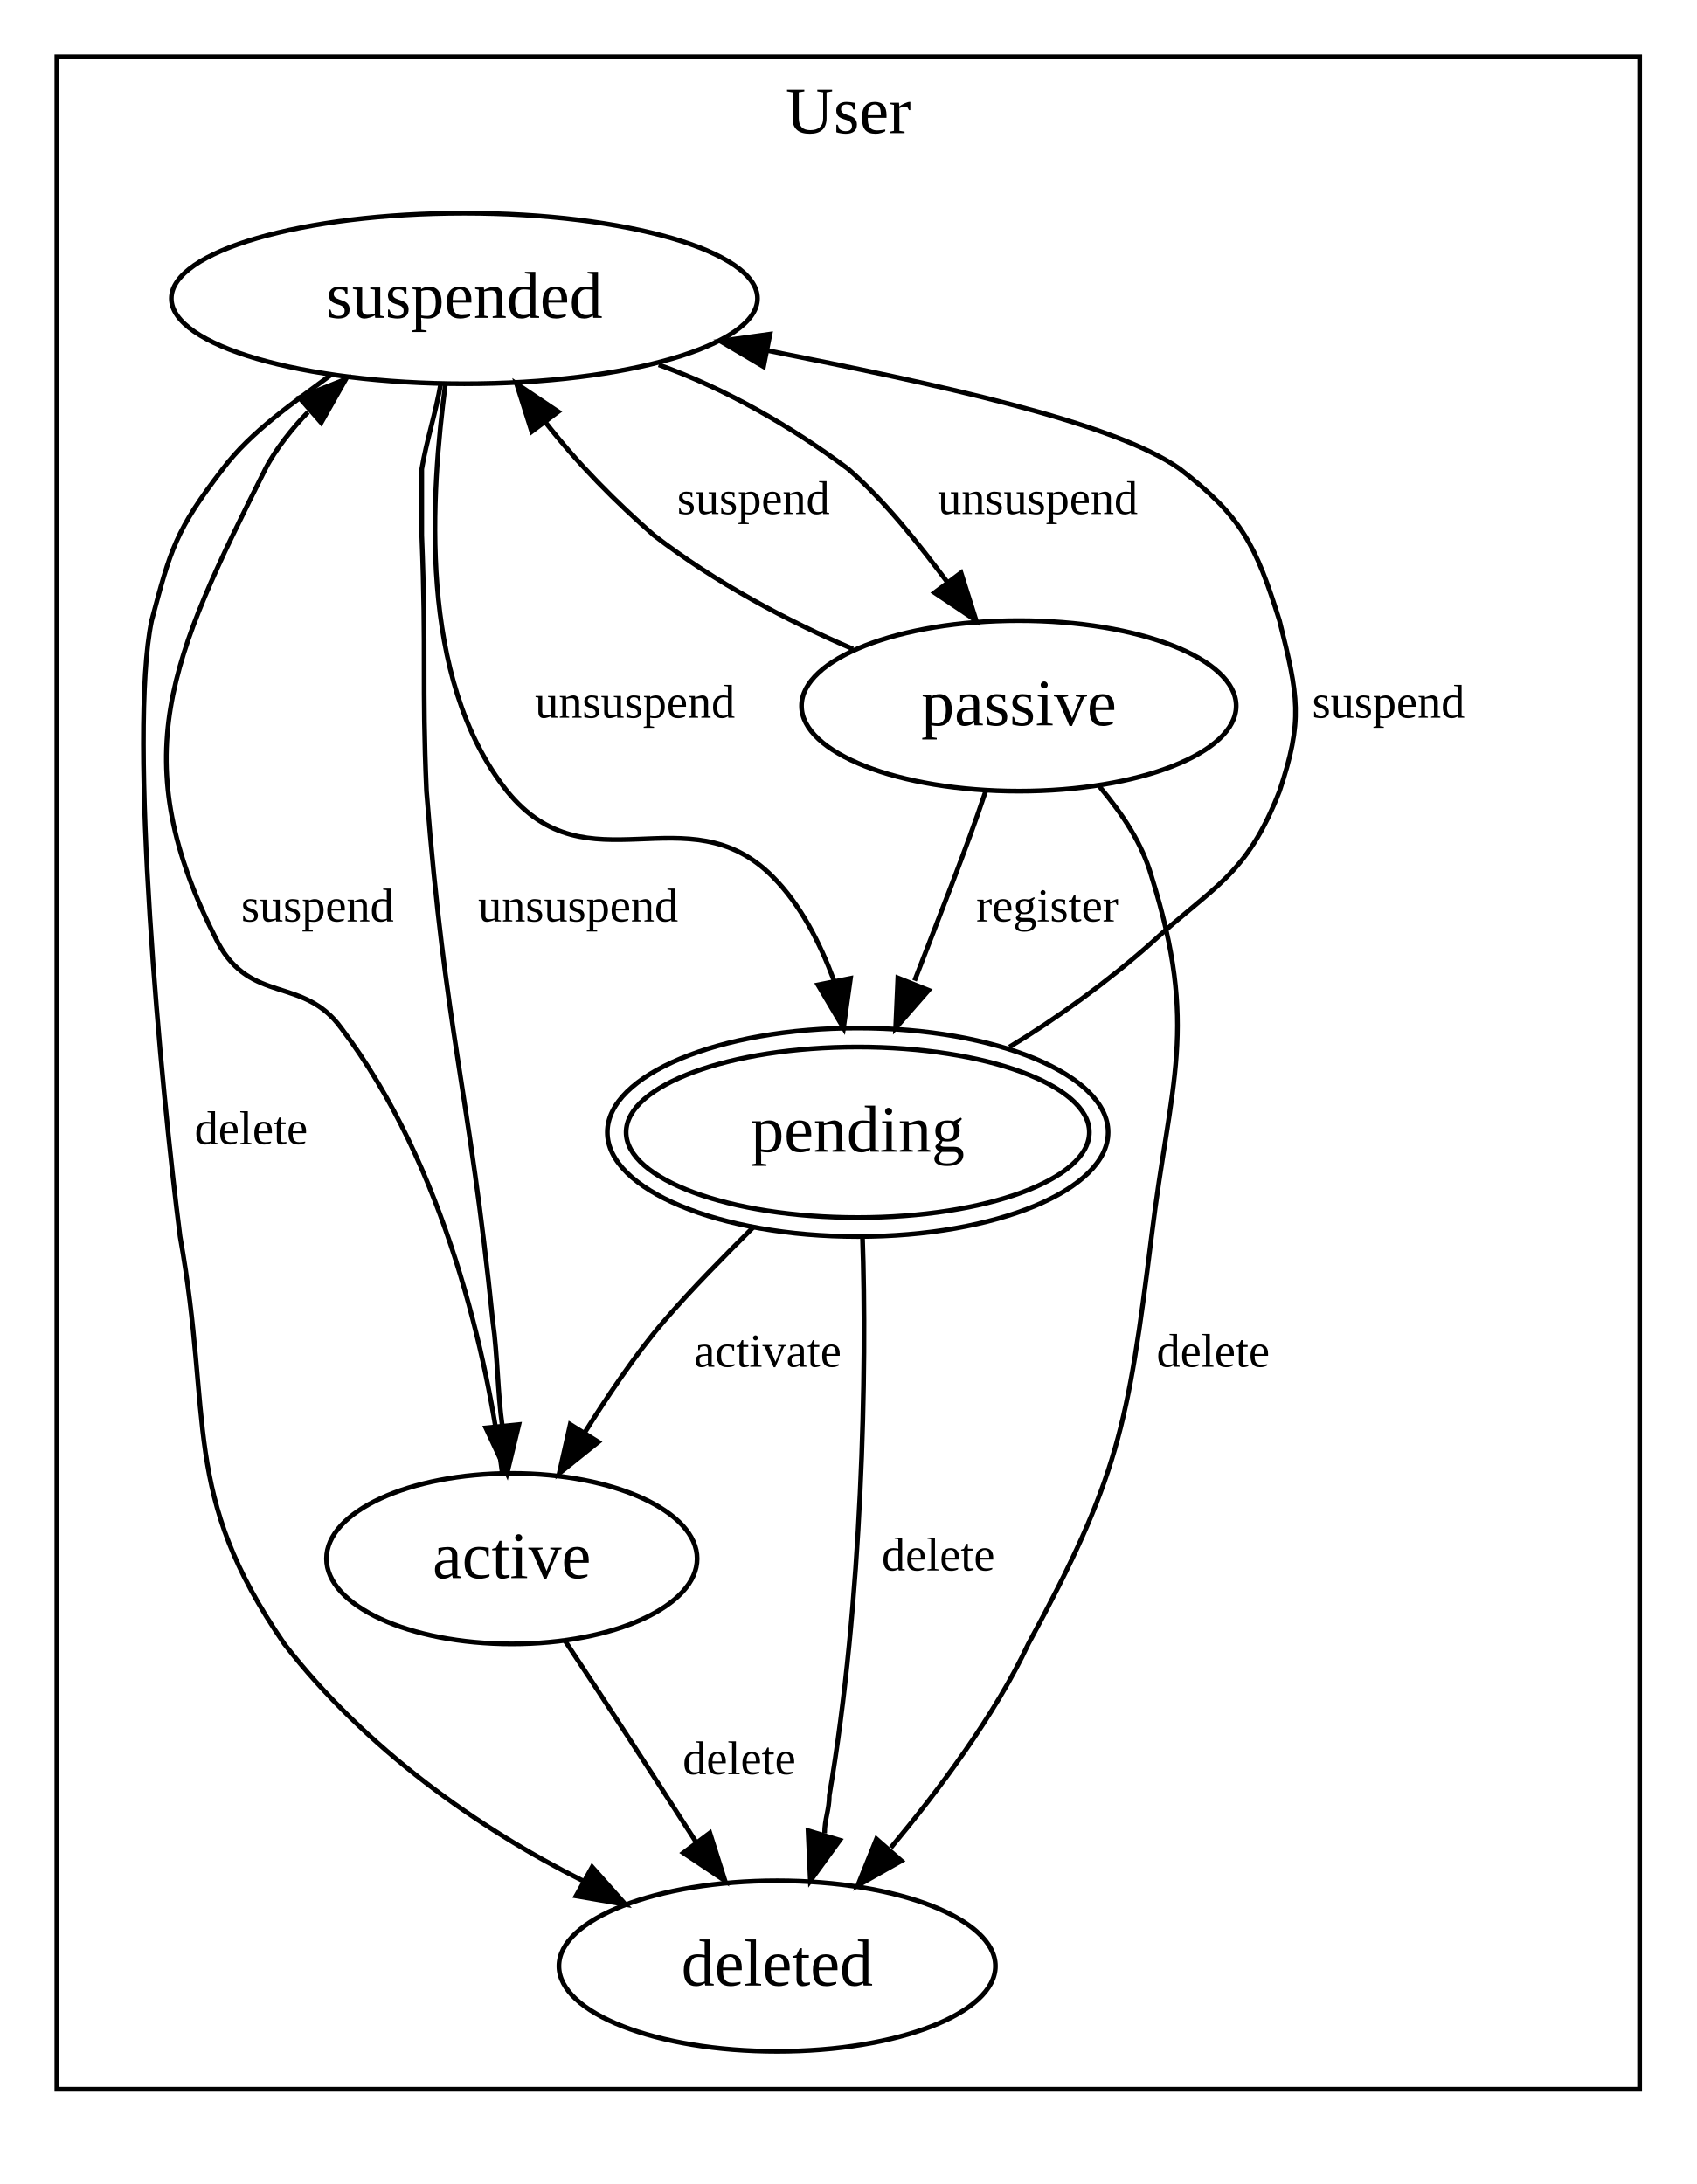
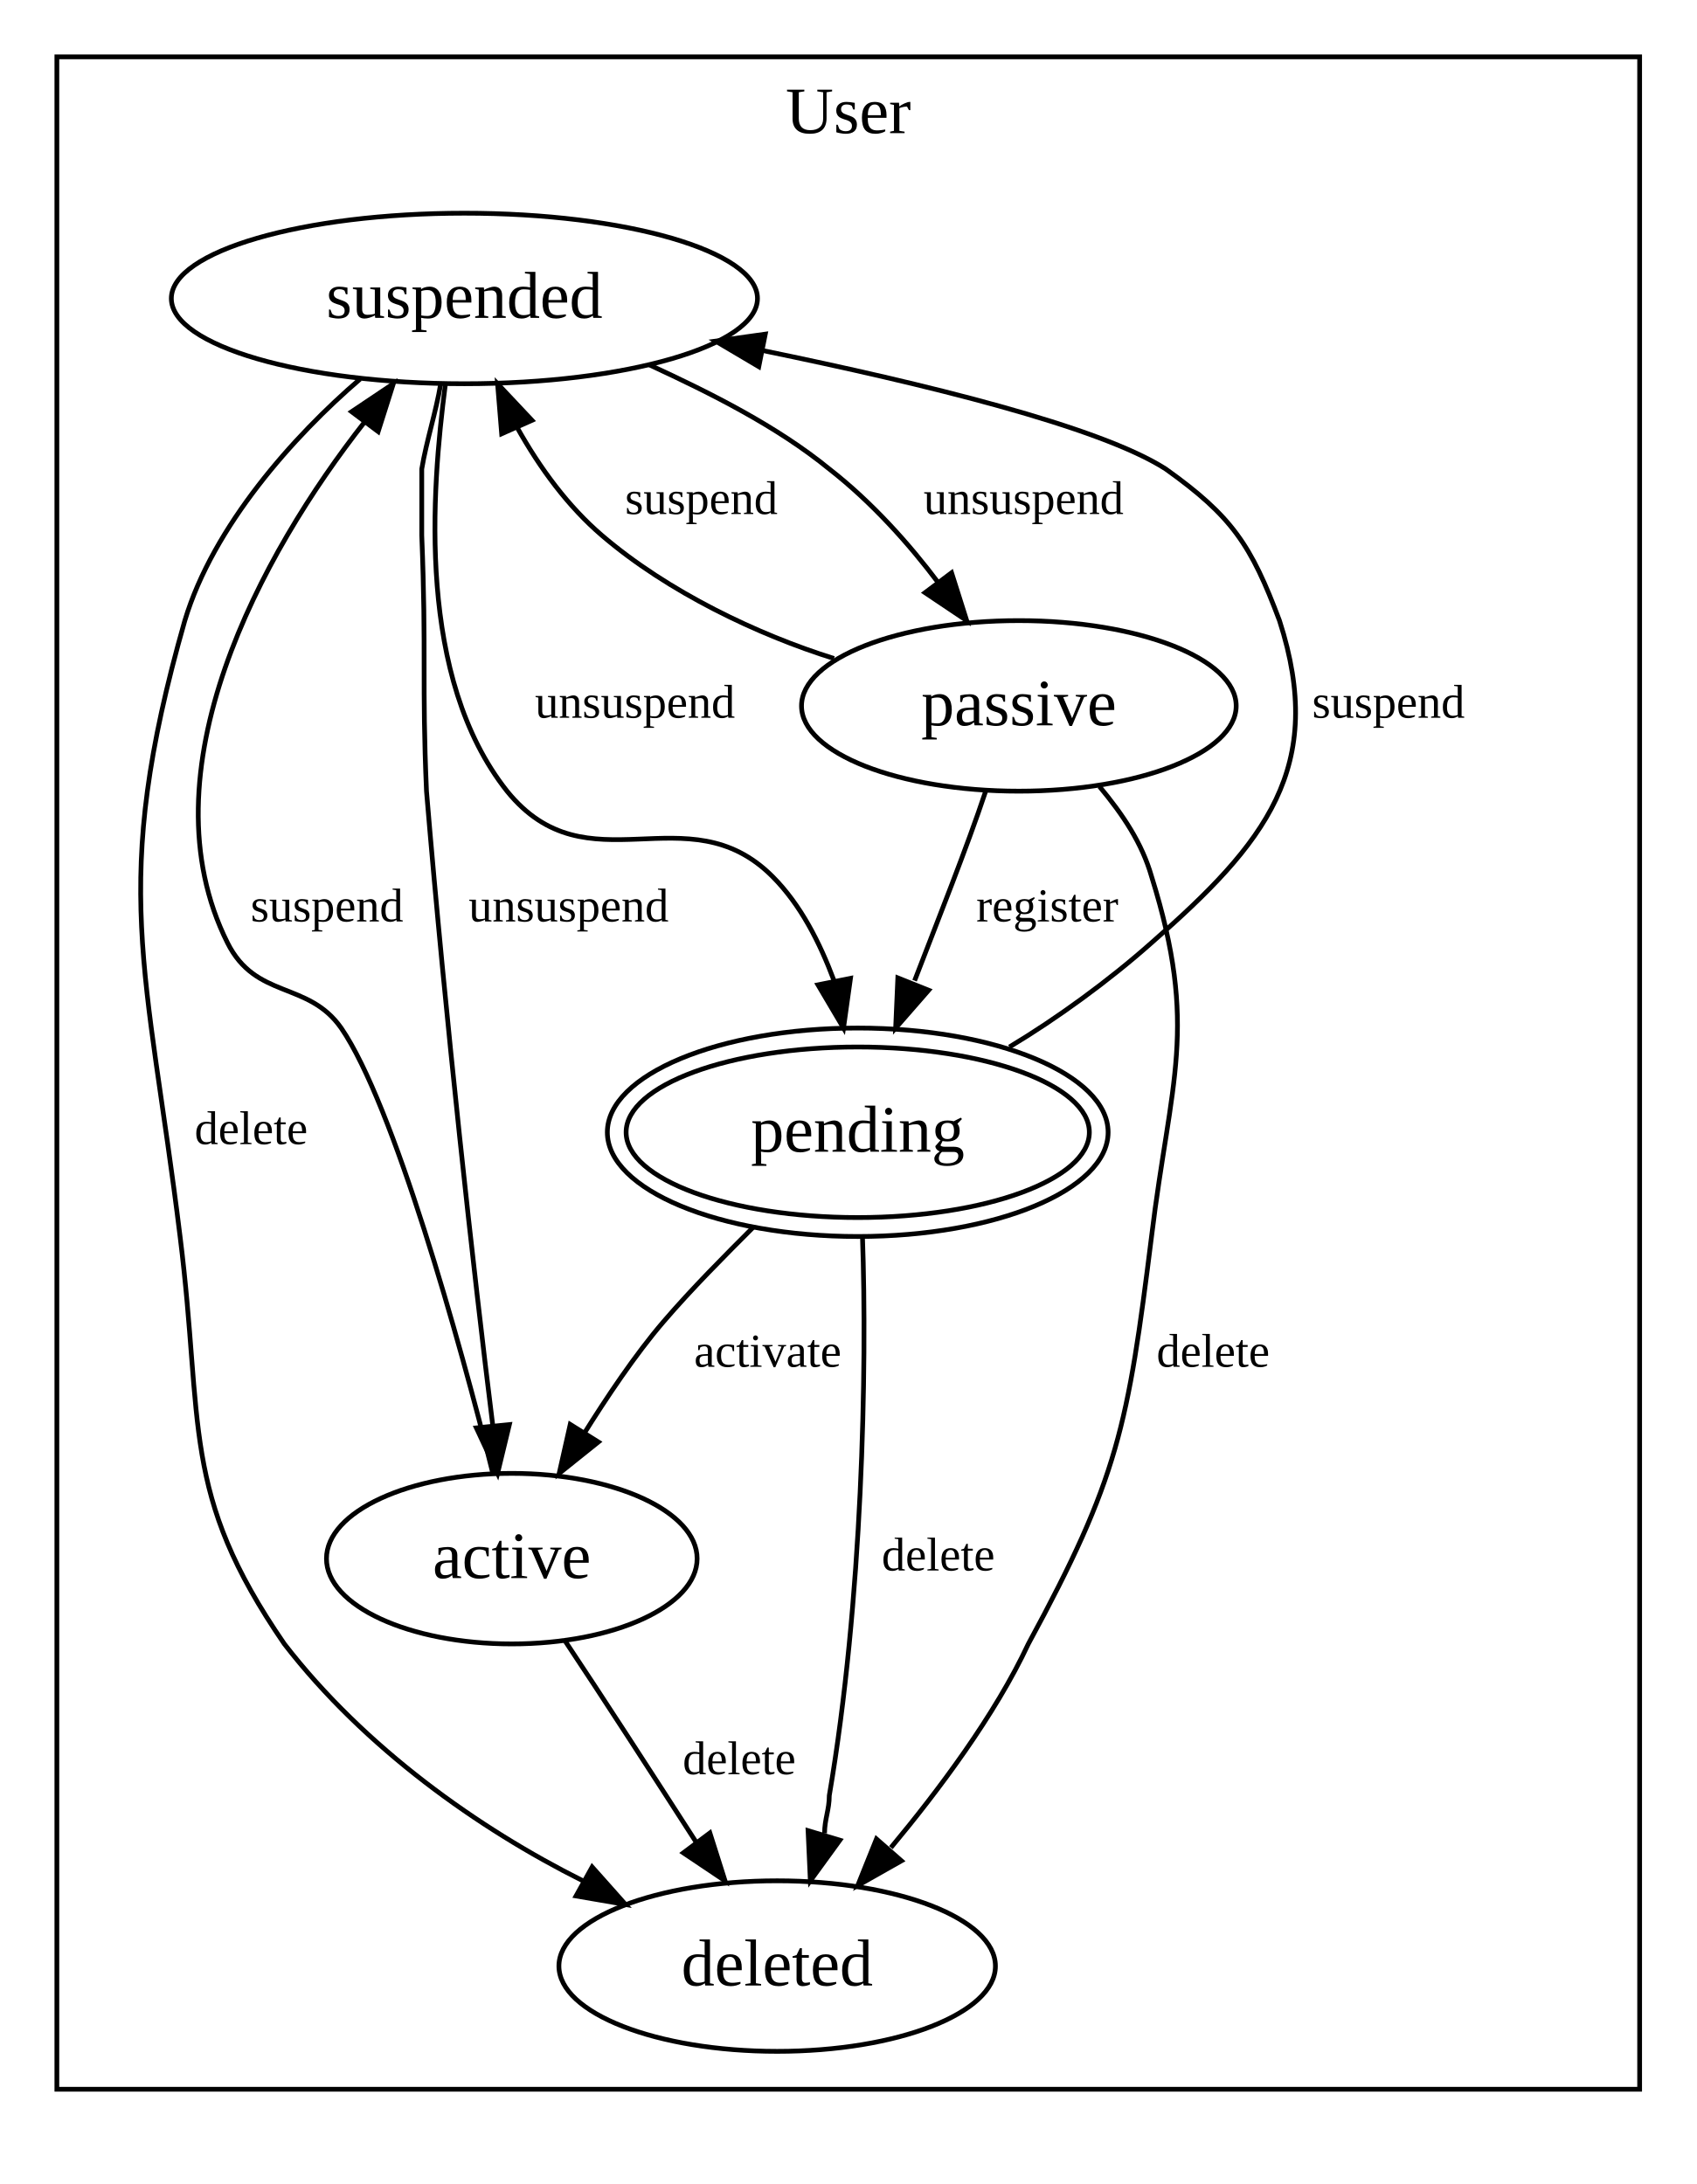
<svg xmlns="http://www.w3.org/2000/svg" width="358pt" height="461pt" viewBox="0.00 0.00 358.00 461.00">
  <g id="graph0" class="graph" transform="scale(1 1) rotate(0) translate(4 457)">
    <polygon style="fill:white;stroke:white;" points="-4,4 -4,-457 354,-457 354,4 -4,4" />
    <g id="cluster2" class="cluster">
      <polygon style="fill:none;stroke:black;" points="8,-16 8,-445 342,-445 342,-16 8,-16" />
      <text text-anchor="middle" x="175" y="-428.9" style="font-family:Times New Roman;font-size:14.00;">User</text>
    </g>
    <g id="node2" class="node">
      <ellipse style="fill:none;stroke:black;" cx="94" cy="-394" rx="61.844" ry="18" />
      <text text-anchor="middle" x="94" y="-389.9" style="font-family:Times New Roman;font-size:14.00;">suspended</text>
    </g>
    <g id="node3" class="node">
      <ellipse style="fill:none;stroke:black;" cx="160" cy="-42" rx="46.056" ry="18" />
      <text text-anchor="middle" x="160" y="-37.9" style="font-family:Times New Roman;font-size:14.00;">deleted</text>
    </g>
-     <g id="edge13" class="edge">
-       <path style="fill:none;stroke:black;" d="M66,-378C58,-372 49,-366 43,-358 33,-345 32,-341 28,-326 23,-302 30,-227 34,-196 41,-157 34,-142 56,-110 73,-88 97,-71 119,-60" />
+     <g id="edge19" class="edge">
+       <path style="fill:none;stroke:black;" d="M72,-377C58,-365 41,-346 35,-326 19,-270 27,-253 34,-196 39,-156 34,-142 56,-110 73,-88 97,-71 119,-60" />
      <polygon style="fill:black;stroke:black;" points="120.958,-62.916 128,-55 117.559,-56.797 120.958,-62.916" />
      <text text-anchor="middle" x="49" y="-215.5" style="font-family:Times New Roman;font-size:10.00;">delete</text>
    </g>
    <g id="node4" class="node">
      <ellipse style="fill:none;stroke:black;" cx="104" cy="-128" rx="39.107" ry="18" />
      <text text-anchor="middle" x="104" y="-123.9" style="font-family:Times New Roman;font-size:14.00;">active</text>
    </g>
-     <g id="edge21" class="edge">
-       <path style="fill:none;stroke:black;" d="M89,-376C88,-370 86,-364 85,-358 85,-351 85,-350 85,-344 86,-319 85,-313 86,-290 90,-239 95,-227 100,-178 101,-171 101,-163 102,-156" />
-       <polygon style="fill:black;stroke:black;" points="105.488,-156.299 103,-146 98.522,-155.602 105.488,-156.299" />
-       <text text-anchor="middle" x="118" y="-262.5" style="font-family:Times New Roman;font-size:10.00;">unsuspend</text>
+     <g id="edge3" class="edge">
+       <path style="fill:none;stroke:black;" d="M89,-376C88,-370 86,-364 85,-358 85,-351 85,-350 85,-344 86,-319 85,-313 86,-290 90,-242 96,-188 100,-156" />
+       <polygon style="fill:black;stroke:black;" points="103.488,-156.299 101,-146 96.522,-155.602 103.488,-156.299" />
+       <text text-anchor="middle" x="116" y="-262.5" style="font-family:Times New Roman;font-size:10.00;">unsuspend</text>
    </g>
    <g id="node5" class="node">
      <ellipse style="fill:none;stroke:black;" cx="177" cy="-218" rx="48.876" ry="18" />
      <ellipse style="fill:none;stroke:black;" cx="177" cy="-218" rx="52.838" ry="22" />
      <text text-anchor="middle" x="177" y="-213.9" style="font-family:Times New Roman;font-size:14.00;">pending</text>
    </g>
-     <g id="edge23" class="edge">
+     <g id="edge5" class="edge">
      <path style="fill:none;stroke:black;" d="M90,-376C87,-353 84,-314 103,-290 120,-269 141,-290 159,-272 165,-266 169,-258 172,-250" />
      <polygon style="fill:black;stroke:black;" points="175.471,-250.492 174,-240 168.607,-249.119 175.471,-250.492" />
      <text text-anchor="middle" x="130" y="-305.5" style="font-family:Times New Roman;font-size:10.00;">unsuspend</text>
    </g>
    <g id="node6" class="node">
      <ellipse style="fill:none;stroke:black;" cx="211" cy="-308" rx="45.862" ry="18" />
      <text text-anchor="middle" x="211" y="-303.9" style="font-family:Times New Roman;font-size:14.00;">passive</text>
    </g>
+     <g id="edge7" class="edge">
+       <path style="fill:none;stroke:black;" d="M133,-380C146,-374 160,-367 171,-358 180,-351 188,-342 194,-334" />
+       <polygon style="fill:black;stroke:black;" points="196.8,-336.1 200,-326 191.2,-331.9 196.8,-336.1" />
+       <text text-anchor="middle" x="212" y="-348.5" style="font-family:Times New Roman;font-size:10.00;">unsuspend</text>
+     </g>
    <g id="edge25" class="edge">
-       <path style="fill:none;stroke:black;" d="M135,-380C149,-375 163,-367 175,-358 183,-351 190,-342 196,-334" />
-       <polygon style="fill:black;stroke:black;" points="198.8,-336.1 202,-326 193.2,-331.9 198.8,-336.1" />
-       <text text-anchor="middle" x="215" y="-348.5" style="font-family:Times New Roman;font-size:10.00;">unsuspend</text>
+       <path style="fill:none;stroke:black;" d="M100,-146C93,-174 79,-224 68,-240 61,-250 50,-246 44,-258 26,-294 51,-340 73,-368" />
+       <polygon style="fill:black;stroke:black;" points="70.2,-370.1 79,-376 75.8,-365.9 70.2,-370.1" />
+       <text text-anchor="middle" x="65" y="-262.5" style="font-family:Times New Roman;font-size:10.00;">suspend</text>
    </g>
-     <g id="edge19" class="edge">
-       <path style="fill:none;stroke:black;" d="M102,-146C99,-170 90,-211 68,-240 60,-251 49,-245 42,-258 22,-297 32,-318 52,-358 54,-362 58,-367 61,-370" />
-       <polygon style="fill:black;stroke:black;" points="59.169,-373.049 69,-377 63.779,-367.781 59.169,-373.049" />
-       <text text-anchor="middle" x="63" y="-262.5" style="font-family:Times New Roman;font-size:10.00;">suspend</text>
-     </g>
-     <g id="edge11" class="edge">
+     <g id="edge17" class="edge">
      <path style="fill:none;stroke:black;" d="M115,-111C123,-99 134,-82 143,-68" />
      <polygon style="fill:black;stroke:black;" points="145.8,-70.1 149,-60 140.2,-65.9 145.8,-70.1" />
      <text text-anchor="middle" x="152" y="-82.5" style="font-family:Times New Roman;font-size:10.00;">delete</text>
    </g>
-     <g id="edge17" class="edge">
-       <path style="fill:none;stroke:black;" d="M209,-236C219,-242 230,-250 239,-258 252,-270 259,-272 266,-290 271,-305 270,-310 266,-326 261,-342 258,-348 245,-358 231,-368 193,-376 158,-383" />
-       <polygon style="fill:black;stroke:black;" points="157.119,-379.607 148,-385 158.492,-386.471 157.119,-379.607" />
+     <g id="edge23" class="edge">
+       <path style="fill:none;stroke:black;" d="M209,-236C219,-242 230,-250 239,-258 263,-279 276,-295 266,-326 260,-342 256,-348 242,-358 228,-367 191,-376 157,-383" />
+       <polygon style="fill:black;stroke:black;" points="156.119,-379.607 147,-385 157.492,-386.471 156.119,-379.607" />
      <text text-anchor="middle" x="289" y="-305.5" style="font-family:Times New Roman;font-size:10.00;">suspend</text>
    </g>
-     <g id="edge9" class="edge">
+     <g id="edge15" class="edge">
      <path style="fill:none;stroke:black;" d="M178,-196C179,-168 178,-119 171,-78 171,-75 170,-73 170,-70" />
      <polygon style="fill:black;stroke:black;" points="173.226,-68.573 167,-60 166.521,-70.584 173.226,-68.573" />
      <text text-anchor="middle" x="194" y="-125.5" style="font-family:Times New Roman;font-size:10.00;">delete</text>
    </g>
-     <g id="edge5" class="edge">
+     <g id="edge11" class="edge">
      <path style="fill:none;stroke:black;" d="M155,-198C149,-192 142,-185 136,-178 130,-171 124,-162 119,-154" />
      <polygon style="fill:black;stroke:black;" points="122.268,-152.625 114,-146 116.332,-156.335 122.268,-152.625" />
      <text text-anchor="middle" x="158" y="-168.5" style="font-family:Times New Roman;font-size:10.00;">activate</text>
    </g>
-     <g id="edge15" class="edge">
-       <path style="fill:none;stroke:black;" d="M176,-320C162,-326 147,-334 134,-344 126,-351 118,-359 111,-368" />
-       <polygon style="fill:black;stroke:black;" points="108.2,-365.9 105,-376 113.8,-370.1 108.2,-365.9" />
-       <text text-anchor="middle" x="155" y="-348.5" style="font-family:Times New Roman;font-size:10.00;">suspend</text>
+     <g id="edge21" class="edge">
+       <path style="fill:none;stroke:black;" d="M172,-318C156,-323 137,-332 123,-344 116,-350 110,-358 105,-367" />
+       <polygon style="fill:black;stroke:black;" points="101.863,-365.44 101,-376 108.26,-368.283 101.863,-365.44" />
+       <text text-anchor="middle" x="144" y="-348.5" style="font-family:Times New Roman;font-size:10.00;">suspend</text>
    </g>
-     <g id="edge7" class="edge">
+     <g id="edge13" class="edge">
      <path style="fill:none;stroke:black;" d="M228,-291C233,-285 237,-279 239,-272 249,-240 243,-229 239,-196 234,-156 232,-145 213,-110 206,-95 194,-79 184,-67" />
      <polygon style="fill:black;stroke:black;" points="186.219,-64.221 177,-59 180.951,-68.831 186.219,-64.221" />
      <text text-anchor="middle" x="252" y="-168.5" style="font-family:Times New Roman;font-size:10.00;">delete</text>
    </g>
-     <g id="edge3" class="edge">
+     <g id="edge9" class="edge">
      <path style="fill:none;stroke:black;" d="M204,-290C200,-278 194,-263 189,-250" />
      <polygon style="fill:black;stroke:black;" points="191.964,-247.985 185,-240 185.464,-250.585 191.964,-247.985" />
      <text text-anchor="middle" x="217" y="-262.5" style="font-family:Times New Roman;font-size:10.00;">register</text>
    </g>
  </g>
</svg>
